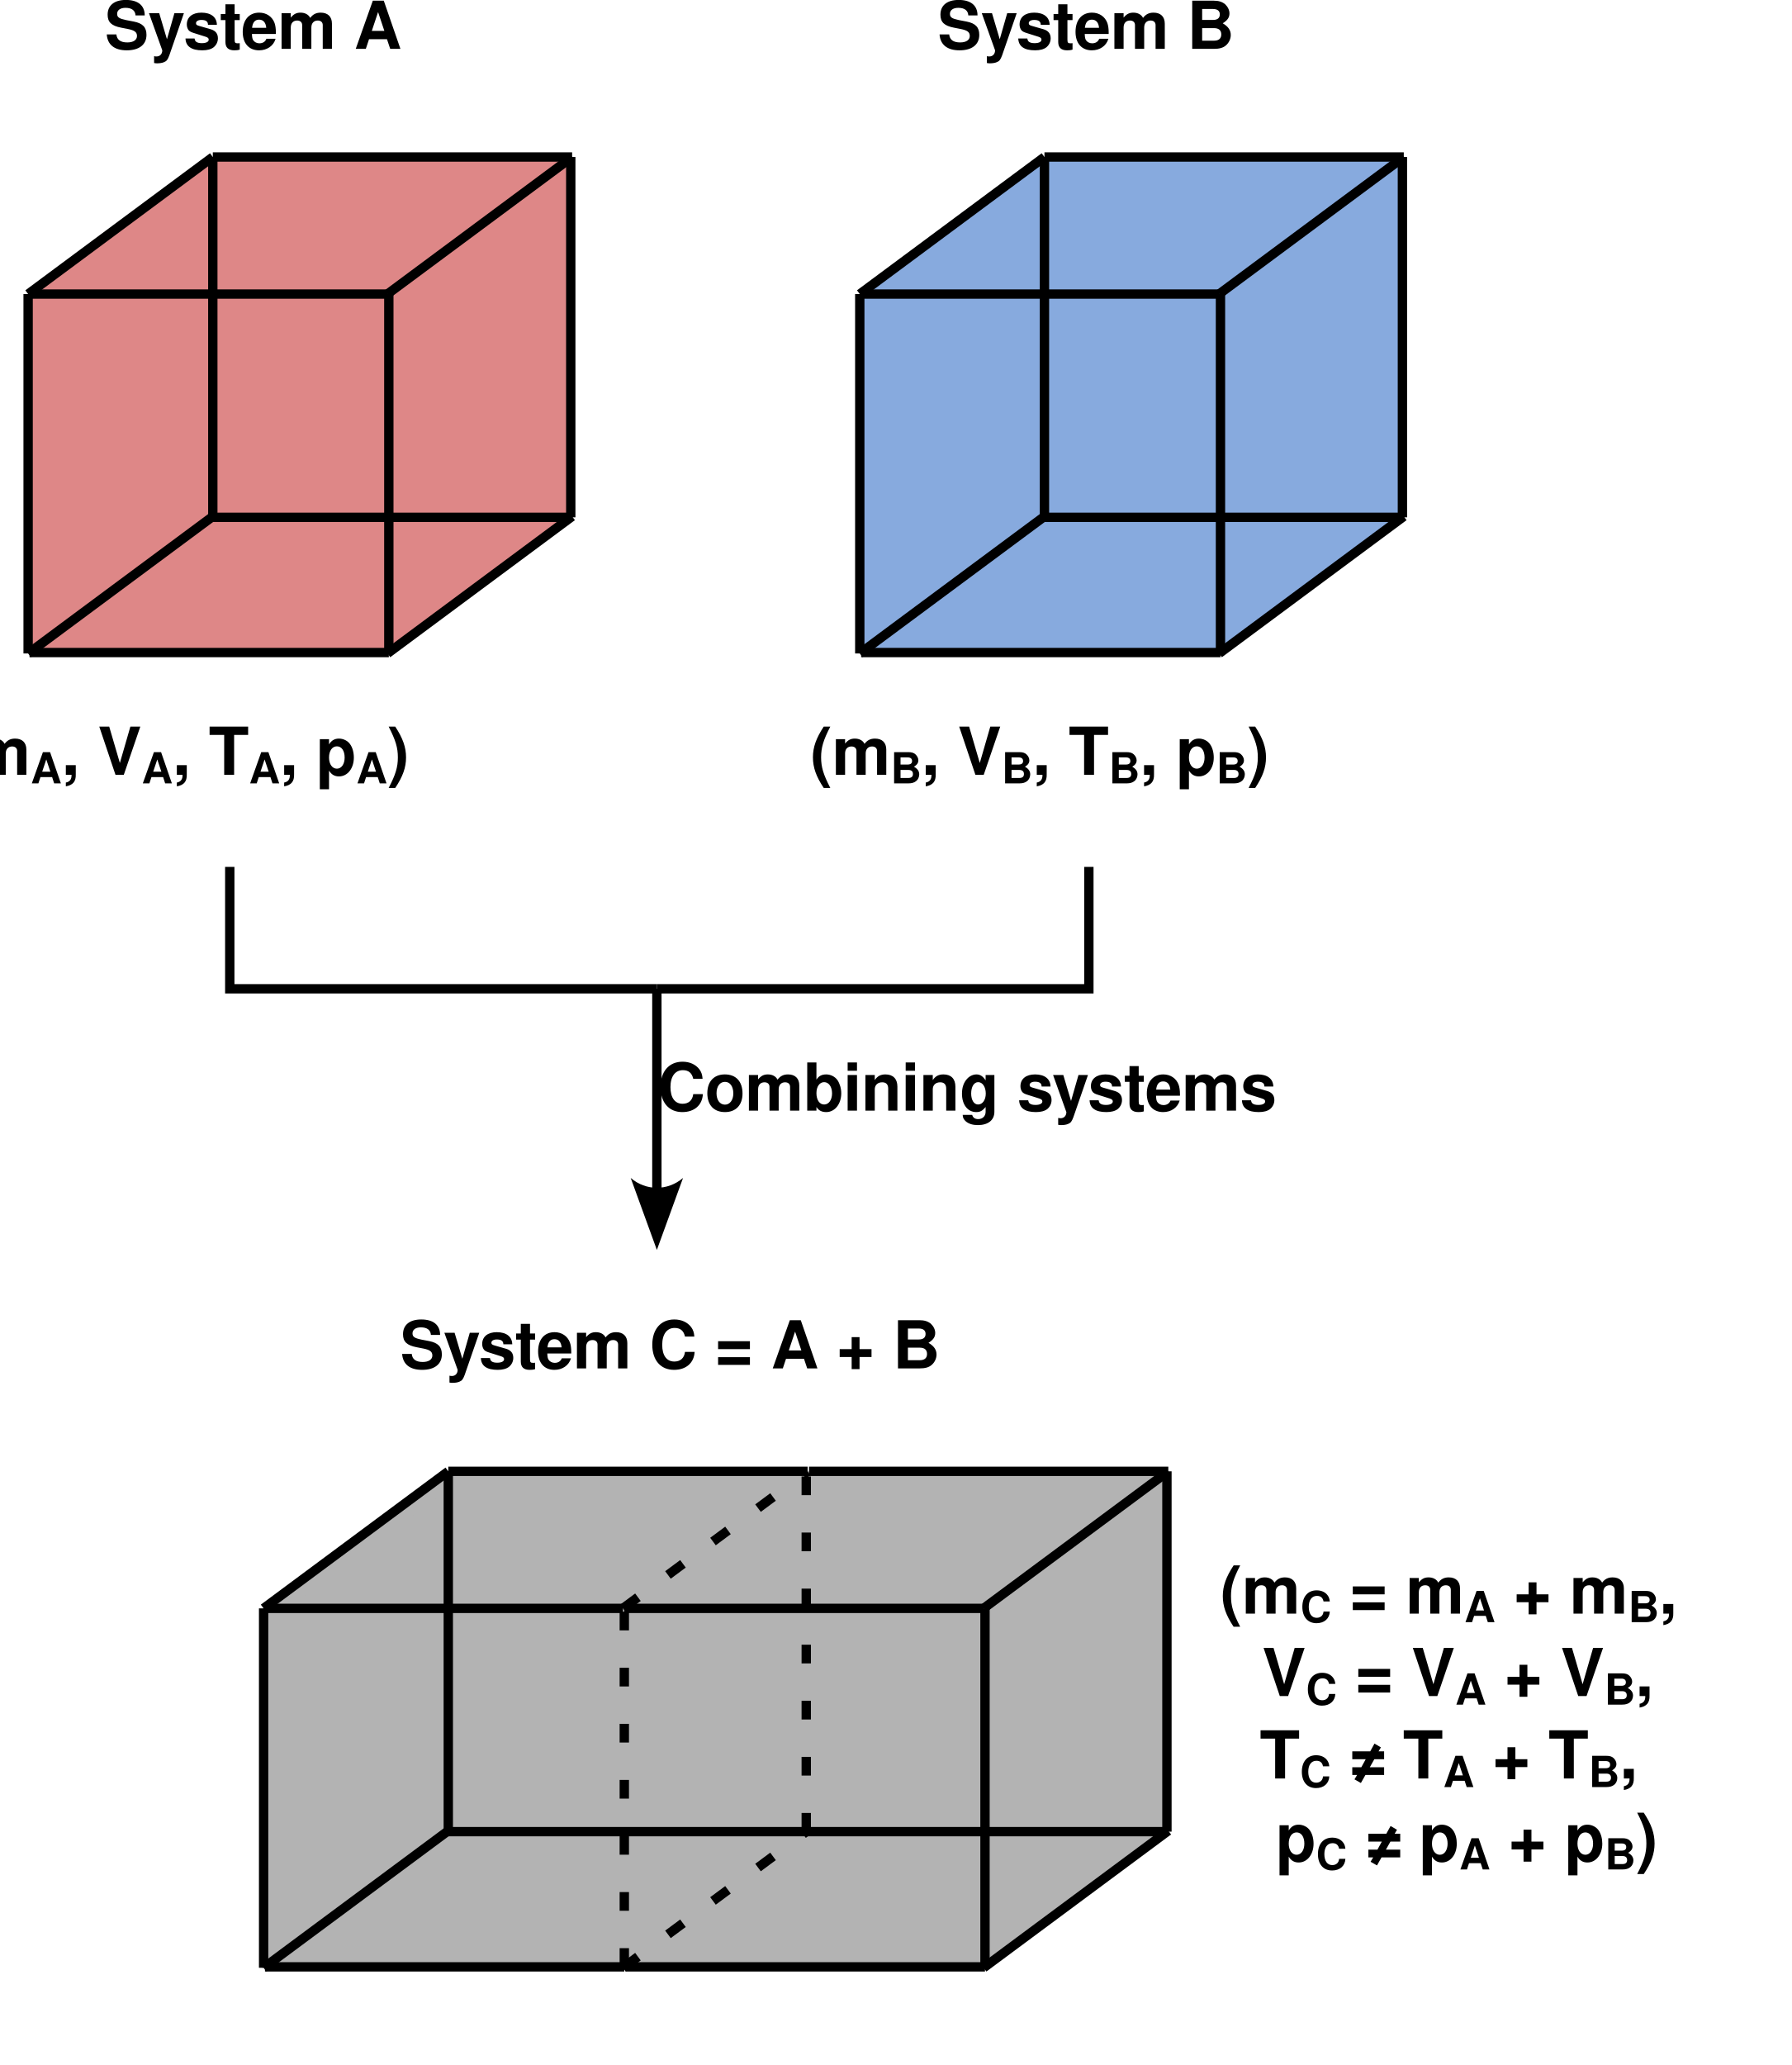
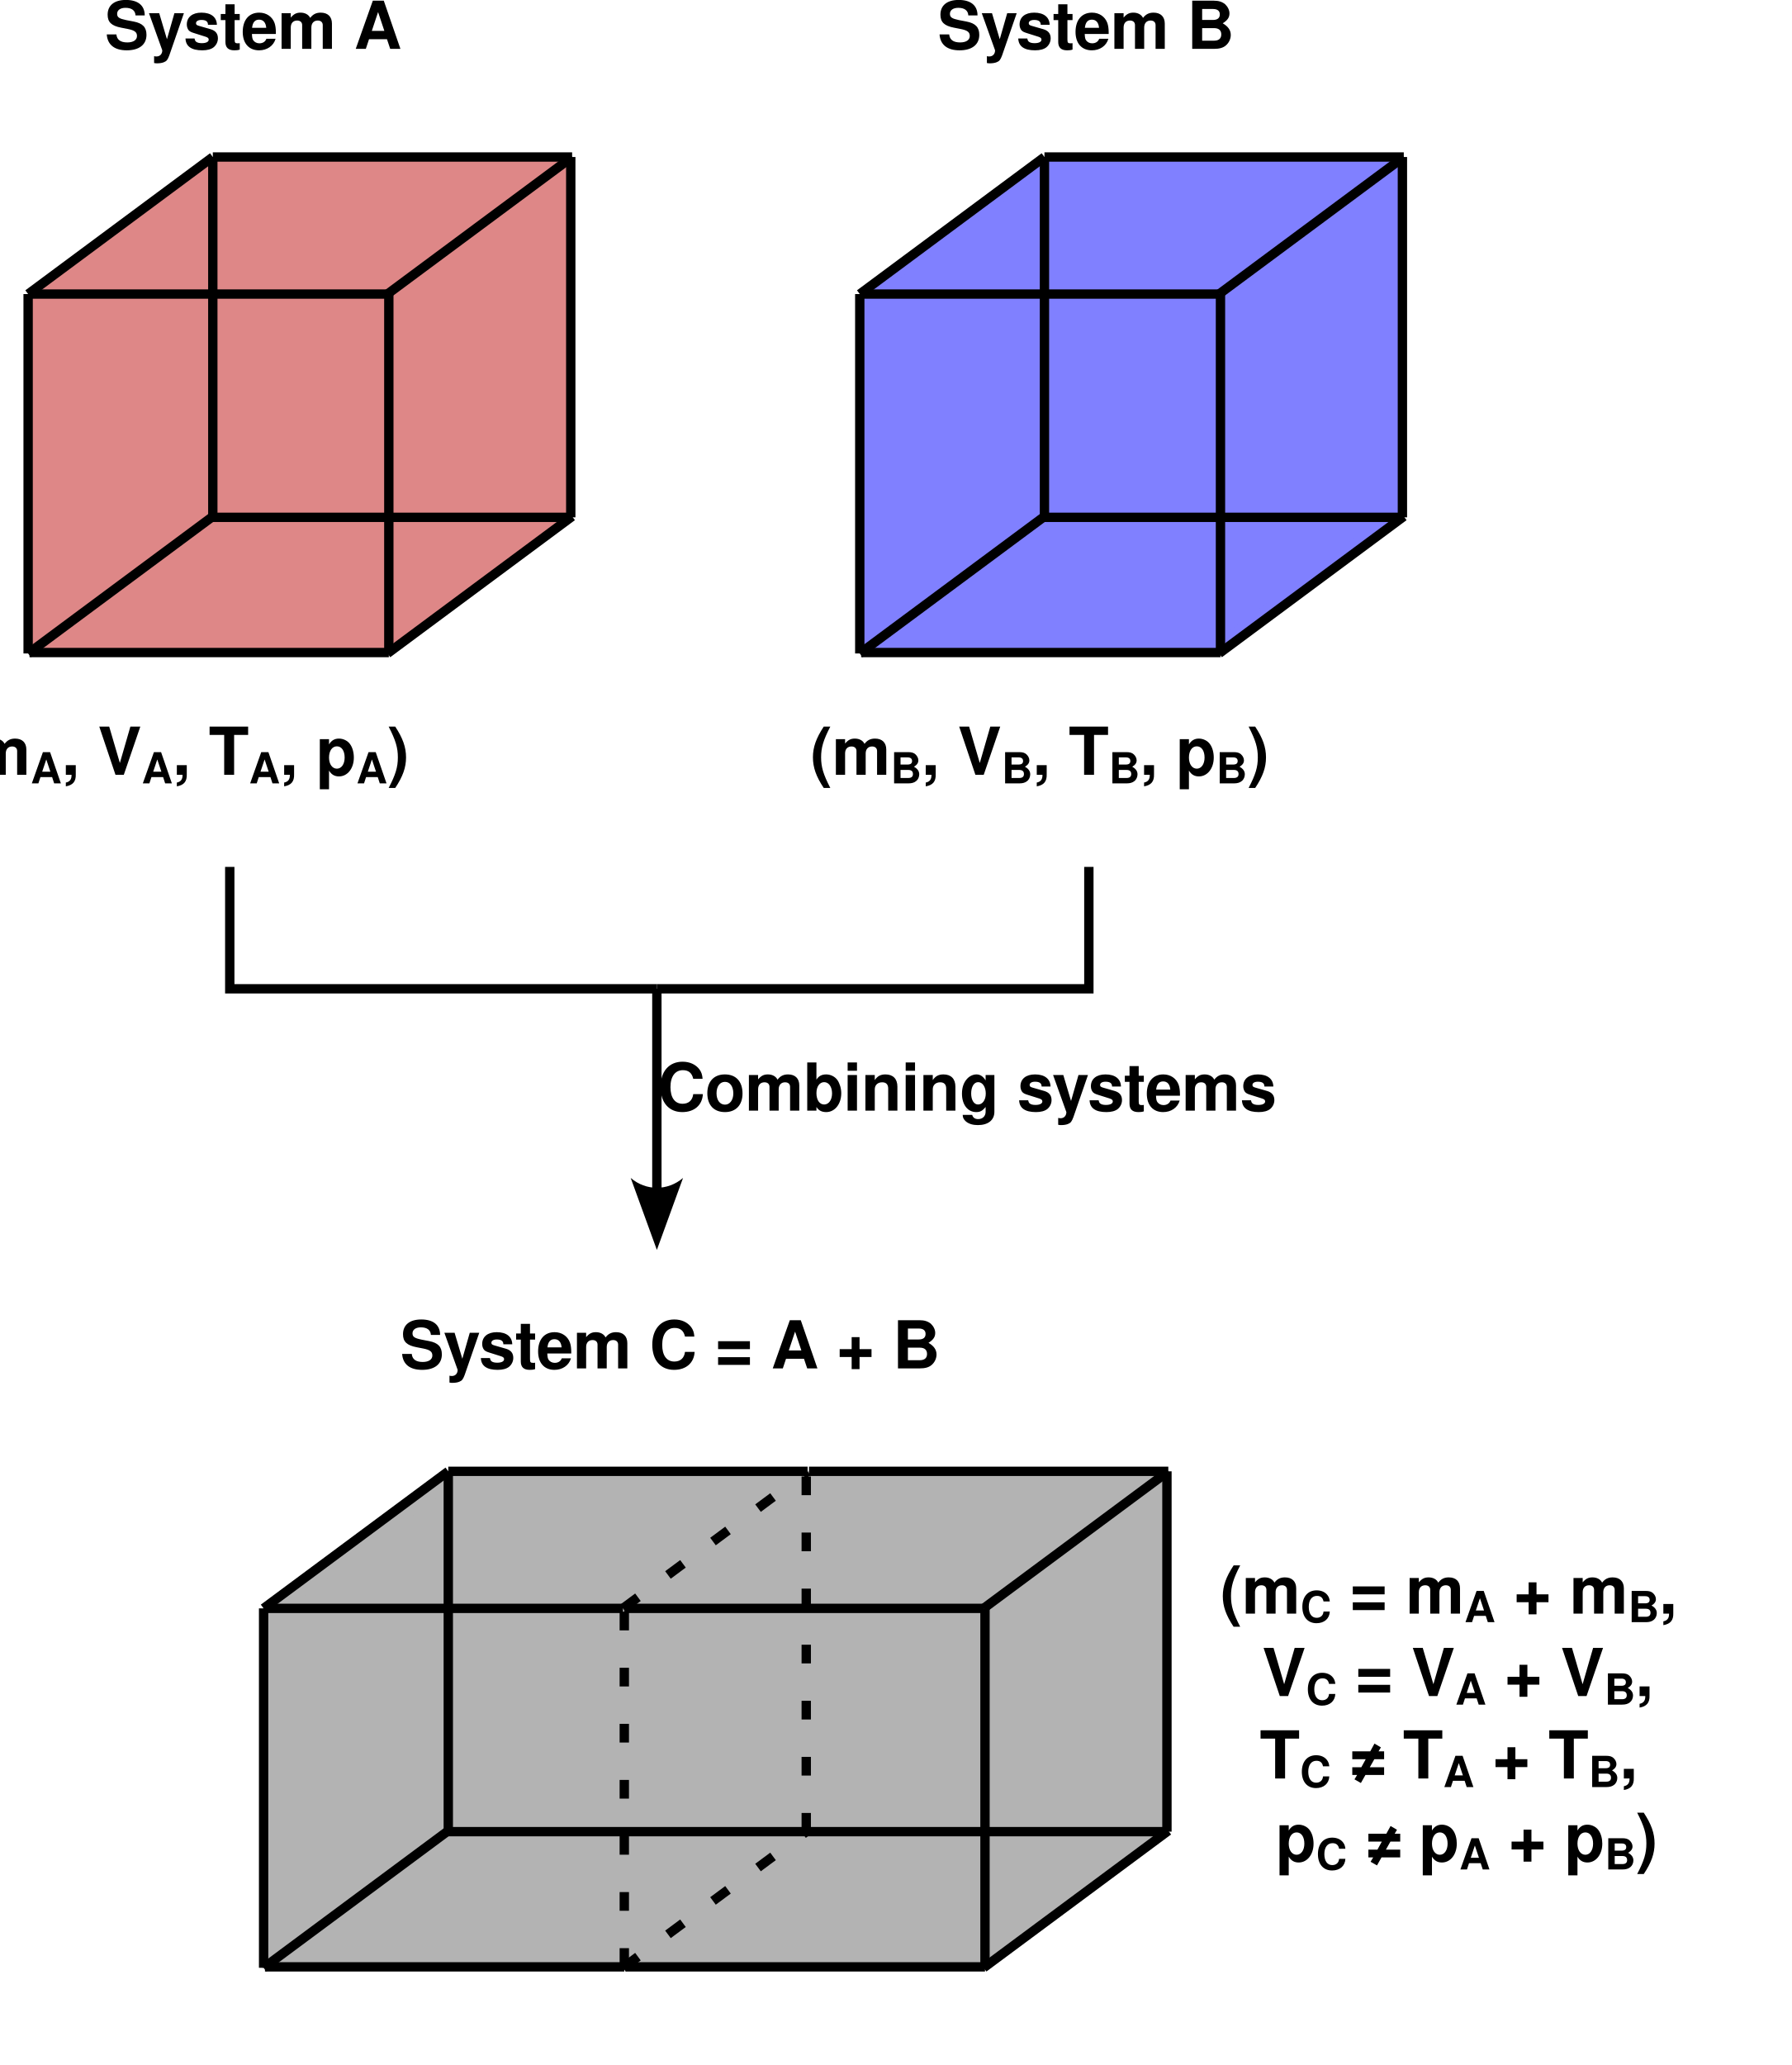
<svg xmlns="http://www.w3.org/2000/svg" width="191.709mm" height="220.933mm" viewBox="0 0 191.709 220.933" version="1.1" id="svg1">
  <defs id="defs1">
    <rect x="725.616" y="863.451" width="57.095" height="68.126" id="rect47" />
    <marker style="overflow:visible" id="ConcaveTriangle" refX="0" refY="0" orient="auto-start-reverse" markerWidth="1" markerHeight="1" viewBox="0 0 1 1" preserveAspectRatio="xMidYMid">
      <path transform="scale(0.7)" d="M -2,-4 9,0 -2,4 c 2,-2.33 2,-5.66 0,-8 z" style="fill:context-stroke;fill-rule:evenodd;stroke:none" id="path7" />
    </marker>
  </defs>
  <g id="layer1" transform="translate(-27.87581,-27.88925)">
-     <g id="g26">
-       <path style="fill:#de8787;stroke:#de8787;stroke-width:1.12;stroke-dasharray:none;stroke-dashoffset:0" d="M 31.419,78.443 V 59.813 l 9.849,-7.305 9.849,-7.305 h 18.608 18.608 l -0.076,18.886 -0.076,18.886 -9.485,7.046 -9.485,7.046 -18.896,0.004 -18.896,0.004 z" id="path18" />
-       <path style="fill:none;stroke:#000000;stroke-width:1;stroke-dasharray:none;stroke-dashoffset:0" d="M 69.339,97.803 89.102,83.14" id="path6" />
-       <path style="fill:none;stroke:#000000;stroke-width:1;stroke-dasharray:none;stroke-dashoffset:0" d="M 69.339,59.35 89.102,44.687" id="path6-4" />
-       <path style="fill:none;stroke:#000000;stroke-width:1;stroke-dasharray:none;stroke-dashoffset:0" d="M 30.886,59.35 50.65,44.687" id="path6-4-4" />
-       <path style="fill:none;stroke:#000000;stroke-width:1;stroke-dasharray:none;stroke-dashoffset:0" d="M 30.886,97.803 50.65,83.14" id="path6-4-47" />
-       <path style="fill:none;stroke:#000000;stroke-width:1;stroke-dasharray:none;stroke-dashoffset:0" d="M 30.886,59.35 H 69.339" id="path11" />
-       <path style="fill:none;stroke:#000000;stroke-width:1;stroke-dasharray:none;stroke-dashoffset:0" d="M 50.65,44.687 H 89.102" id="path11-0" />
-       <path style="fill:none;stroke:#000000;stroke-width:1;stroke-dasharray:none;stroke-dashoffset:0" d="M 31.033,97.704 H 69.486" id="path11-05" />
-       <path style="fill:none;stroke:#000000;stroke-width:1;stroke-dasharray:none;stroke-dashoffset:0" d="M 50.503,83.238 H 88.956" id="path11-3" />
-       <path style="fill:none;stroke:#000000;stroke-width:1;stroke-dasharray:none;stroke-dashoffset:0" d="M 69.486,97.704 V 59.35" id="path12" />
-       <path style="fill:none;stroke:#000000;stroke-width:1;stroke-dasharray:none;stroke-dashoffset:0" d="M 88.956,83.238 V 44.687" id="path13" />
-       <path style="fill:none;stroke:#000000;stroke-width:1;stroke-dasharray:none;stroke-dashoffset:0" d="M 30.886,97.803 V 59.35" id="path14" />
-       <path style="fill:none;stroke:#000000;stroke-width:1;stroke-dasharray:none;stroke-dashoffset:0" d="M 50.65,83.14 V 44.687" id="path15" />
-     </g>
-     <g id="g25">
-       <path style="fill:#87aade;stroke:#87aade;stroke-width:1.12;stroke-dasharray:none;stroke-dashoffset:0" d="M 120.417,78.443 V 59.813 l 9.849,-7.305 9.849,-7.305 h 18.608 18.608 l -0.076,18.886 -0.076,18.886 -9.485,7.046 -9.485,7.046 -18.896,0.004 -18.896,0.004 z" id="path18-5" />
-       <path style="fill:none;stroke:#000000;stroke-width:1;stroke-dasharray:none;stroke-dashoffset:0" d="M 158.337,97.803 178.1,83.14" id="path6-9" />
-       <path style="fill:none;stroke:#000000;stroke-width:1;stroke-dasharray:none;stroke-dashoffset:0" d="M 158.337,59.35 178.1,44.687" id="path6-4-46" />
-       <path style="fill:none;stroke:#000000;stroke-width:1;stroke-dasharray:none;stroke-dashoffset:0" d="M 119.884,59.35 139.648,44.687" id="path6-4-4-9" />
-       <path style="fill:none;stroke:#000000;stroke-width:1;stroke-dasharray:none;stroke-dashoffset:0" d="M 119.884,97.803 139.648,83.14" id="path6-4-47-0" />
-       <path style="fill:none;stroke:#000000;stroke-width:1;stroke-dasharray:none;stroke-dashoffset:0" d="m 119.884,59.35 h 38.453" id="path11-1" />
-       <path style="fill:none;stroke:#000000;stroke-width:1;stroke-dasharray:none;stroke-dashoffset:0" d="m 139.648,44.687 h 38.453" id="path11-0-4" />
-       <path style="fill:none;stroke:#000000;stroke-width:1;stroke-dasharray:none;stroke-dashoffset:0" d="m 120.031,97.704 h 38.453" id="path11-05-0" />
-       <path style="fill:none;stroke:#000000;stroke-width:1;stroke-dasharray:none;stroke-dashoffset:0" d="m 139.501,83.238 h 38.453" id="path11-3-2" />
-       <path style="fill:none;stroke:#000000;stroke-width:1;stroke-dasharray:none;stroke-dashoffset:0" d="M 158.484,97.704 V 59.35" id="path12-0" />
-       <path style="fill:none;stroke:#000000;stroke-width:1;stroke-dasharray:none;stroke-dashoffset:0" d="M 177.954,83.238 V 44.687" id="path13-4" />
-       <path style="fill:none;stroke:#000000;stroke-width:1;stroke-dasharray:none;stroke-dashoffset:0" d="M 119.884,97.803 V 59.35" id="path14-4" />
-       <path style="fill:none;stroke:#000000;stroke-width:1;stroke-dasharray:none;stroke-dashoffset:0" d="M 139.648,83.14 V 44.687" id="path15-5" />
-     </g>
+     <path style="fill:#de8787;stroke:#de8787;stroke-width:1.12;stroke-dasharray:none;stroke-dashoffset:0" d="M 31.419,78.443 V 59.813 l 9.849,-7.305 9.849,-7.305 h 18.608 18.608 l -0.076,18.886 -0.076,18.886 -9.485,7.046 -9.485,7.046 -18.896,0.004 -18.896,0.004 z" id="path18" />
+     <path style="fill:none;stroke:#000000;stroke-width:1;stroke-dasharray:none;stroke-dashoffset:0" d="M 69.339,97.803 89.102,83.14" id="path6" />
+     <path style="fill:none;stroke:#000000;stroke-width:1;stroke-dasharray:none;stroke-dashoffset:0" d="M 69.339,59.35 89.102,44.687" id="path6-4" />
+     <path style="fill:none;stroke:#000000;stroke-width:1;stroke-dasharray:none;stroke-dashoffset:0" d="M 30.886,59.35 50.65,44.687" id="path6-4-4" />
+     <path style="fill:none;stroke:#000000;stroke-width:1;stroke-dasharray:none;stroke-dashoffset:0" d="M 30.886,97.803 50.65,83.14" id="path6-4-47" />
+     <path style="fill:none;stroke:#000000;stroke-width:1;stroke-dasharray:none;stroke-dashoffset:0" d="M 30.886,59.35 H 69.339" id="path11" />
+     <path style="fill:none;stroke:#000000;stroke-width:1;stroke-dasharray:none;stroke-dashoffset:0" d="M 50.65,44.687 H 89.102" id="path11-0" />
+     <path style="fill:none;stroke:#000000;stroke-width:1;stroke-dasharray:none;stroke-dashoffset:0" d="M 31.033,97.704 H 69.486" id="path11-05" />
+     <path style="fill:none;stroke:#000000;stroke-width:1;stroke-dasharray:none;stroke-dashoffset:0" d="M 50.503,83.238 H 88.956" id="path11-3" />
+     <path style="fill:none;stroke:#000000;stroke-width:1;stroke-dasharray:none;stroke-dashoffset:0" d="M 69.486,97.704 V 59.35" id="path12" />
+     <path style="fill:none;stroke:#000000;stroke-width:1;stroke-dasharray:none;stroke-dashoffset:0" d="M 88.956,83.238 V 44.687" id="path13" />
+     <path style="fill:none;stroke:#000000;stroke-width:1;stroke-dasharray:none;stroke-dashoffset:0" d="M 30.886,97.803 V 59.35" id="path14" />
+     <path style="fill:none;stroke:#000000;stroke-width:1;stroke-dasharray:none;stroke-dashoffset:0" d="M 50.65,83.14 V 44.687" id="path15" />
+     <path style="fill:#8080ff;stroke:#8080ff;stroke-width:1.12;stroke-dasharray:none;stroke-dashoffset:0" d="M 120.417,78.443 V 59.813 l 9.849,-7.305 9.849,-7.305 h 18.608 18.608 l -0.076,18.886 -0.076,18.886 -9.485,7.046 -9.485,7.046 -18.896,0.004 -18.896,0.004 z" id="path18-5" />
+     <path style="fill:none;stroke:#000000;stroke-width:1;stroke-dasharray:none;stroke-dashoffset:0" d="M 158.337,97.803 178.1,83.14" id="path6-9" />
+     <path style="fill:none;stroke:#000000;stroke-width:1;stroke-dasharray:none;stroke-dashoffset:0" d="M 158.337,59.35 178.1,44.687" id="path6-4-46" />
+     <path style="fill:none;stroke:#000000;stroke-width:1;stroke-dasharray:none;stroke-dashoffset:0" d="M 119.884,59.35 139.648,44.687" id="path6-4-4-9" />
+     <path style="fill:none;stroke:#000000;stroke-width:1;stroke-dasharray:none;stroke-dashoffset:0" d="M 119.884,97.803 139.648,83.14" id="path6-4-47-0" />
+     <path style="fill:none;stroke:#000000;stroke-width:1;stroke-dasharray:none;stroke-dashoffset:0" d="m 119.884,59.35 h 38.453" id="path11-1" />
+     <path style="fill:none;stroke:#000000;stroke-width:1;stroke-dasharray:none;stroke-dashoffset:0" d="m 139.648,44.687 h 38.453" id="path11-0-4" />
+     <path style="fill:none;stroke:#000000;stroke-width:1;stroke-dasharray:none;stroke-dashoffset:0" d="m 120.031,97.704 h 38.453" id="path11-05-0" />
+     <path style="fill:none;stroke:#000000;stroke-width:1;stroke-dasharray:none;stroke-dashoffset:0" d="m 139.501,83.238 h 38.453" id="path11-3-2" />
+     <path style="fill:none;stroke:#000000;stroke-width:1;stroke-dasharray:none;stroke-dashoffset:0" d="M 158.484,97.704 V 59.35" id="path12-0" />
+     <path style="fill:none;stroke:#000000;stroke-width:1;stroke-dasharray:none;stroke-dashoffset:0" d="M 177.954,83.238 V 44.687" id="path13-4" />
+     <path style="fill:none;stroke:#000000;stroke-width:1;stroke-dasharray:none;stroke-dashoffset:0" d="M 119.884,97.803 V 59.35" id="path14-4" />
+     <path style="fill:none;stroke:#000000;stroke-width:1;stroke-dasharray:none;stroke-dashoffset:0" d="M 139.648,83.14 V 44.687" id="path15-5" />
    <text xml:space="preserve" style="font-weight:bold;font-size:7.056px;font-family:Helvetica;-inkscape-font-specification:'Helvetica, Bold';text-align:center;letter-spacing:-0.032px;word-spacing:-0.008px;text-anchor:middle;fill:#000000;stroke:none;stroke-width:1;stroke-dasharray:none;stroke-dashoffset:0" x="51.973" y="110.784" id="text20">
      <tspan id="tspan20" style="stroke-width:1" x="51.957" y="110.784">(m<tspan style="font-size:65%;baseline-shift:sub" id="tspan22">A</tspan>, V<tspan style="font-size:65%;baseline-shift:sub" id="tspan21">A</tspan>, T<tspan style="font-size:65%;baseline-shift:sub" id="tspan24">A</tspan>, p<tspan style="font-size:65%;baseline-shift:sub" id="tspan23">A</tspan>)</tspan>
    </text>
    <text xml:space="preserve" style="font-weight:bold;font-size:7.056px;font-family:Helvetica;-inkscape-font-specification:'Helvetica, Bold';text-align:center;letter-spacing:-0.032px;word-spacing:-0.008px;text-anchor:middle;fill:#000000;stroke:none;stroke-width:1;stroke-dasharray:none;stroke-dashoffset:0" x="143.998" y="110.784" id="text20-1">
      <tspan id="tspan20-8" style="stroke-width:1" x="143.982" y="110.784">(m<tspan style="font-size:65%;baseline-shift:sub" id="tspan22-3">B</tspan>, V<tspan style="font-size:65%;baseline-shift:sub" id="tspan21-9">B</tspan>, T<tspan style="font-size:65%;baseline-shift:sub" id="tspan24-9">B</tspan>, p<tspan style="font-size:65%;baseline-shift:sub" id="tspan23-0">B</tspan>)</tspan>
    </text>
    <text xml:space="preserve" style="font-weight:bold;font-size:7.056px;font-family:Helvetica;-inkscape-font-specification:'Helvetica, Bold';text-align:center;letter-spacing:-0.032px;word-spacing:-0.008px;text-anchor:middle;fill:#000000;stroke:none;stroke-width:1;stroke-dasharray:none;stroke-dashoffset:0" x="59.828" y="33.115" id="text25">
      <tspan id="tspan25" style="stroke-width:1" x="59.812" y="33.115">System A</tspan>
    </text>
    <text xml:space="preserve" style="font-weight:bold;font-size:7.056px;font-family:Helvetica;-inkscape-font-specification:'Helvetica, Bold';text-align:center;letter-spacing:-0.032px;word-spacing:-0.008px;text-anchor:middle;fill:#000000;stroke:none;stroke-width:1;stroke-dasharray:none;stroke-dashoffset:0" x="148.948" y="33.115" id="text25-2">
      <tspan id="tspan25-4" style="stroke-width:1" x="148.933" y="33.115">System B</tspan>
    </text>
-     <g id="g27" transform="translate(13.52212,40.74584)">
-       <path style="fill:#b3b3b3;stroke:#b3b3b3;stroke-width:1.584;stroke-dasharray:none;stroke-dashoffset:0" d="m 43.176,178.313 v -18.598 l 9.699,-7.182 9.699,-7.182 h 37.878 37.878 v 18.761 18.761 l -9.475,7.019 -9.475,7.018 H 81.278 43.176 Z" id="path26" />
-       <path style="fill:none;stroke:#000000;stroke-width:1;stroke-dasharray:2, 4;stroke-dashoffset:0" d="M 81.016,197.675 100.78,183.012" id="path6-8" />
-       <path style="fill:none;stroke:#000000;stroke-width:1;stroke-dasharray:2, 4;stroke-dashoffset:0" d="M 81.016,159.222 100.78,144.559" id="path6-4-5" />
-       <path style="fill:none;stroke:#000000;stroke-width:1;stroke-dasharray:none;stroke-dashoffset:0" d="M 42.564,159.222 62.327,144.559" id="path6-4-4-97" />
-       <path style="fill:none;stroke:#000000;stroke-width:1;stroke-dasharray:none;stroke-dashoffset:0" d="M 42.564,197.675 62.327,183.012" id="path6-4-47-02" />
-       <path style="fill:none;stroke:#000000;stroke-width:1;stroke-dasharray:none;stroke-dashoffset:0" d="M 42.564,159.222 H 81.016" id="path11-18" />
-       <path style="fill:none;stroke:#000000;stroke-width:1;stroke-dasharray:none;stroke-dashoffset:0" d="M 62.327,144.559 H 100.78" id="path11-0-9" />
-       <path style="fill:none;stroke:#000000;stroke-width:1;stroke-dasharray:none;stroke-dashoffset:0" d="M 42.71,197.576 H 81.163" id="path11-05-4" />
-       <path style="fill:none;stroke:#000000;stroke-width:1;stroke-dasharray:none;stroke-dashoffset:0" d="M 62.18,183.11 H 100.633" id="path11-3-8" />
-       <path style="fill:none;stroke:#000000;stroke-width:1;stroke-dasharray:2, 4;stroke-dashoffset:0" d="M 81.163,197.576 V 159.222" id="path12-8" />
-       <path style="fill:none;stroke:#000000;stroke-width:1;stroke-dasharray:2, 4;stroke-dashoffset:0" d="m 100.633,183.11 v -38.551" id="path13-1" />
-       <path style="fill:none;stroke:#000000;stroke-width:1;stroke-dasharray:none;stroke-dashoffset:0" d="M 42.564,197.675 V 159.222" id="path14-0" />
-       <path style="fill:none;stroke:#000000;stroke-width:1;stroke-dasharray:none;stroke-dashoffset:0" d="M 62.327,183.012 V 144.559" id="path15-7" />
-       <path style="fill:none;stroke:#000000;stroke-width:1;stroke-dasharray:none;stroke-dashoffset:0" d="M 119.616,197.675 139.379,183.012" id="path6-9-9" />
-       <path style="fill:none;stroke:#000000;stroke-width:1;stroke-dasharray:none;stroke-dashoffset:0" d="M 119.616,159.222 139.379,144.559" id="path6-4-46-1" />
-       <path style="fill:none;stroke:#000000;stroke-width:1;stroke-dasharray:none;stroke-dashoffset:0" d="m 81.163,159.222 h 38.453" id="path11-1-6" />
-       <path style="fill:none;stroke:#000000;stroke-width:1;stroke-dasharray:none;stroke-dashoffset:0" d="M 100.926,144.559 H 139.379" id="path11-0-4-5" />
-       <path style="fill:none;stroke:#000000;stroke-width:1;stroke-dasharray:none;stroke-dashoffset:0" d="m 81.31,197.576 h 38.453" id="path11-05-0-1" />
-       <path style="fill:none;stroke:#000000;stroke-width:1;stroke-dasharray:none;stroke-dashoffset:0" d="m 100.78,183.11 h 38.453" id="path11-3-2-5" />
-       <path style="fill:none;stroke:#000000;stroke-width:1;stroke-dasharray:none;stroke-dashoffset:0" d="M 119.763,197.576 V 159.222" id="path12-0-3" />
-       <path style="fill:none;stroke:#000000;stroke-width:1;stroke-dasharray:none;stroke-dashoffset:0" d="m 139.232,183.11 v -38.551" id="path13-4-0" />
-     </g>
+     <path style="fill:#b3b3b3;stroke:#b3b3b3;stroke-width:1.584;stroke-dasharray:none;stroke-dashoffset:0" d="m 56.698,219.059 v -18.598 l 9.699,-7.182 9.699,-7.182 h 37.878 37.878 v 18.761 18.761 l -9.475,7.019 -9.475,7.018 H 94.8 56.698 Z" id="path26" />
+     <path style="fill:none;stroke:#000000;stroke-width:1;stroke-dasharray:2, 4;stroke-dashoffset:0" d="M 94.539,238.421 114.302,223.758" id="path6-8" />
+     <path style="fill:none;stroke:#000000;stroke-width:1;stroke-dasharray:2, 4;stroke-dashoffset:0" d="m 94.539,199.968 19.763,-14.663" id="path6-4-5" />
+     <path style="fill:none;stroke:#000000;stroke-width:1;stroke-dasharray:none;stroke-dashoffset:0" d="M 56.086,199.968 75.849,185.305" id="path6-4-4-97" />
+     <path style="fill:none;stroke:#000000;stroke-width:1;stroke-dasharray:none;stroke-dashoffset:0" d="M 56.086,238.421 75.849,223.758" id="path6-4-47-02" />
+     <path style="fill:none;stroke:#000000;stroke-width:1;stroke-dasharray:none;stroke-dashoffset:0" d="M 56.086,199.968 H 94.539" id="path11-18" />
+     <path style="fill:none;stroke:#000000;stroke-width:1;stroke-dasharray:none;stroke-dashoffset:0" d="m 75.849,185.305 h 38.453" id="path11-0-9" />
+     <path style="fill:none;stroke:#000000;stroke-width:1;stroke-dasharray:none;stroke-dashoffset:0" d="M 56.232,238.322 H 94.685" id="path11-05-4" />
+     <path style="fill:none;stroke:#000000;stroke-width:1;stroke-dasharray:none;stroke-dashoffset:0" d="m 75.702,223.856 h 38.453" id="path11-3-8" />
+     <path style="fill:none;stroke:#000000;stroke-width:1;stroke-dasharray:2, 4;stroke-dashoffset:0" d="M 94.685,238.322 V 199.968" id="path12-8" />
+     <path style="fill:none;stroke:#000000;stroke-width:1;stroke-dasharray:2, 4;stroke-dashoffset:0" d="m 114.155,223.856 v -38.551" id="path13-1" />
+     <path style="fill:none;stroke:#000000;stroke-width:1;stroke-dasharray:none;stroke-dashoffset:0" d="M 56.086,238.421 V 199.968" id="path14-0" />
+     <path style="fill:none;stroke:#000000;stroke-width:1;stroke-dasharray:none;stroke-dashoffset:0" d="M 75.849,223.758 V 185.305" id="path15-7" />
+     <path style="fill:none;stroke:#000000;stroke-width:1;stroke-dasharray:none;stroke-dashoffset:0" d="m 133.138,238.421 19.763,-14.663" id="path6-9-9" />
+     <path style="fill:none;stroke:#000000;stroke-width:1;stroke-dasharray:none;stroke-dashoffset:0" d="m 133.138,199.968 19.763,-14.663" id="path6-4-46-1" />
+     <path style="fill:none;stroke:#000000;stroke-width:1;stroke-dasharray:none;stroke-dashoffset:0" d="M 94.685,199.968 H 133.138" id="path11-1-6" />
+     <path style="fill:none;stroke:#000000;stroke-width:1;stroke-dasharray:none;stroke-dashoffset:0" d="m 114.448,185.305 h 38.453" id="path11-0-4-5" />
+     <path style="fill:none;stroke:#000000;stroke-width:1;stroke-dasharray:none;stroke-dashoffset:0" d="M 94.832,238.322 H 133.285" id="path11-05-0-1" />
+     <path style="fill:none;stroke:#000000;stroke-width:1;stroke-dasharray:none;stroke-dashoffset:0" d="m 114.302,223.856 h 38.453" id="path11-3-2-5" />
+     <path style="fill:none;stroke:#000000;stroke-width:1;stroke-dasharray:none;stroke-dashoffset:0" d="M 133.285,238.322 V 199.968" id="path12-0-3" />
+     <path style="fill:none;stroke:#000000;stroke-width:1;stroke-dasharray:none;stroke-dashoffset:0" d="m 152.755,223.856 v -38.551" id="path13-4-0" />
    <text xml:space="preserve" style="font-weight:bold;font-size:7.056px;font-family:Helvetica;-inkscape-font-specification:'Helvetica, Bold';text-align:center;letter-spacing:-0.032px;word-spacing:-0.008px;text-anchor:middle;fill:#000000;stroke:none;stroke-width:1;stroke-dasharray:none;stroke-dashoffset:0" x="104.449" y="174.292" id="text25-0">
      <tspan id="tspan25-0" style="stroke-width:1" x="104.434" y="174.292">System C = A + B</tspan>
    </text>
    <text xml:space="preserve" style="font-style:normal;font-variant:normal;font-weight:bold;font-stretch:normal;font-size:7.056px;font-family:Helvetica;-inkscape-font-specification:'Helvetica, Bold';font-variant-ligatures:normal;font-variant-caps:normal;font-variant-numeric:normal;font-variant-east-asian:normal;text-align:center;letter-spacing:-0.032px;word-spacing:-0.008px;text-anchor:middle;fill:#000000;stroke:none;stroke-width:1;stroke-dasharray:none;stroke-dashoffset:0" x="189.693" y="200.527" id="text20-8">
      <tspan id="tspan41" x="189.693" y="200.527">(m<tspan style="font-style:normal;font-variant:normal;font-weight:bold;font-stretch:normal;font-size:65%;font-family:Helvetica;-inkscape-font-specification:'Helvetica, Bold';font-variant-ligatures:normal;font-variant-caps:normal;font-variant-numeric:normal;font-variant-east-asian:normal;baseline-shift:sub" id="tspan1">C</tspan> = m<tspan style="font-style:normal;font-variant:normal;font-weight:bold;font-stretch:normal;font-size:65%;font-family:Helvetica;-inkscape-font-specification:'Helvetica, Bold';font-variant-ligatures:normal;font-variant-caps:normal;font-variant-numeric:normal;font-variant-east-asian:normal;baseline-shift:sub" id="tspan8">A</tspan> + m<tspan style="font-style:normal;font-variant:normal;font-weight:bold;font-stretch:normal;font-size:65%;font-family:Helvetica;-inkscape-font-specification:'Helvetica, Bold';font-variant-ligatures:normal;font-variant-caps:normal;font-variant-numeric:normal;font-variant-east-asian:normal;baseline-shift:sub" id="tspan9">B</tspan>,</tspan>
      <tspan id="tspan42" x="189.693" y="209.346"> V<tspan style="font-style:normal;font-variant:normal;font-weight:bold;font-stretch:normal;font-size:65%;font-family:Helvetica;-inkscape-font-specification:'Helvetica, Bold';font-variant-ligatures:normal;font-variant-caps:normal;font-variant-numeric:normal;font-variant-east-asian:normal;baseline-shift:sub" id="tspan2">C</tspan> = V<tspan style="font-style:normal;font-variant:normal;font-weight:bold;font-stretch:normal;font-size:65%;font-family:Helvetica;-inkscape-font-specification:'Helvetica, Bold';font-variant-ligatures:normal;font-variant-caps:normal;font-variant-numeric:normal;font-variant-east-asian:normal;baseline-shift:sub" id="tspan7">A</tspan> + V<tspan style="font-style:normal;font-variant:normal;font-weight:bold;font-stretch:normal;font-size:65%;font-family:Helvetica;-inkscape-font-specification:'Helvetica, Bold';font-variant-ligatures:normal;font-variant-caps:normal;font-variant-numeric:normal;font-variant-east-asian:normal;baseline-shift:sub" id="tspan10">B</tspan>,</tspan>
      <tspan x="189.693" y="218.166" id="tspan45">T<tspan style="font-style:normal;font-variant:normal;font-weight:bold;font-stretch:normal;font-size:65%;font-family:Helvetica;-inkscape-font-specification:'Helvetica, Bold';font-variant-ligatures:normal;font-variant-caps:normal;font-variant-numeric:normal;font-variant-east-asian:normal;baseline-shift:sub" id="tspan3">C</tspan> ≠ T<tspan style="font-style:normal;font-variant:normal;font-weight:bold;font-stretch:normal;font-size:65%;font-family:Helvetica;-inkscape-font-specification:'Helvetica, Bold';font-variant-ligatures:normal;font-variant-caps:normal;font-variant-numeric:normal;font-variant-east-asian:normal;baseline-shift:sub" id="tspan6">A</tspan> + T<tspan style="font-style:normal;font-variant:normal;font-weight:bold;font-stretch:normal;font-size:65%;font-family:Helvetica;-inkscape-font-specification:'Helvetica, Bold';font-variant-ligatures:normal;font-variant-caps:normal;font-variant-numeric:normal;font-variant-east-asian:normal;baseline-shift:sub" id="tspan11">B</tspan>,</tspan>
      <tspan id="tspan44" x="189.677" y="226.985">p<tspan style="font-style:normal;font-variant:normal;font-weight:bold;font-stretch:normal;font-size:65%;font-family:Helvetica;-inkscape-font-specification:'Helvetica, Bold';font-variant-ligatures:normal;font-variant-caps:normal;font-variant-numeric:normal;font-variant-east-asian:normal;baseline-shift:sub" id="tspan4">C</tspan> ≠ p<tspan style="font-style:normal;font-variant:normal;font-weight:bold;font-stretch:normal;font-size:65%;font-family:Helvetica;-inkscape-font-specification:'Helvetica, Bold';font-variant-ligatures:normal;font-variant-caps:normal;font-variant-numeric:normal;font-variant-east-asian:normal;baseline-shift:sub" id="tspan5">A</tspan> + p<tspan style="font-style:normal;font-variant:normal;font-weight:bold;font-stretch:normal;font-size:65%;font-family:Helvetica;-inkscape-font-specification:'Helvetica, Bold';font-variant-ligatures:normal;font-variant-caps:normal;font-variant-numeric:normal;font-variant-east-asian:normal;baseline-shift:sub" id="tspan12">B</tspan>)</tspan>
    </text>
    <path style="fill:none;stroke:#000000;stroke-width:1;stroke-dasharray:none;stroke-dashoffset:0" d="m 52.464,120.638 v 13.042 h 45.706" id="path39" />
    <path style="fill:none;stroke:#000000;stroke-width:1;stroke-dasharray:none;stroke-dashoffset:0" d="m 144.4,120.638 v 13.042 H 98.17" id="path39-4" />
    <path style="fill:none;stroke:#000000;stroke-width:1;stroke-dasharray:none;stroke-dashoffset:0;marker-end:url(#ConcaveTriangle)" d="m 98.17,133.68 v 21.638" id="path40" />
    <text xml:space="preserve" style="font-weight:bold;font-size:7.056px;font-family:Helvetica;-inkscape-font-specification:'Helvetica, Bold';text-align:center;letter-spacing:-0.032px;word-spacing:-0.008px;text-anchor:middle;fill:none;stroke:#000000;stroke-width:1;stroke-dasharray:none;stroke-dashoffset:0" x="136.234" y="146.714" id="text40">
      <tspan id="tspan40" style="fill:#000000;stroke:none;stroke-width:1" x="136.219" y="146.714">Combining systems</tspan>
    </text>
    <text xml:space="preserve" transform="scale(0.2645833)" id="text47" style="font-style:normal;font-variant:normal;font-weight:bold;font-stretch:normal;font-size:26.667px;font-family:Sans;-inkscape-font-specification:'Sans, Bold';font-variant-ligatures:normal;font-variant-caps:normal;font-variant-numeric:normal;font-variant-east-asian:normal;text-align:center;letter-spacing:-0.12px;word-spacing:-0.03px;white-space:pre;shape-inside:url(#rect47);fill:#000000;stroke:none;stroke-width:3.78;stroke-dasharray:none;stroke-dashoffset:0" />
  </g>
</svg>
